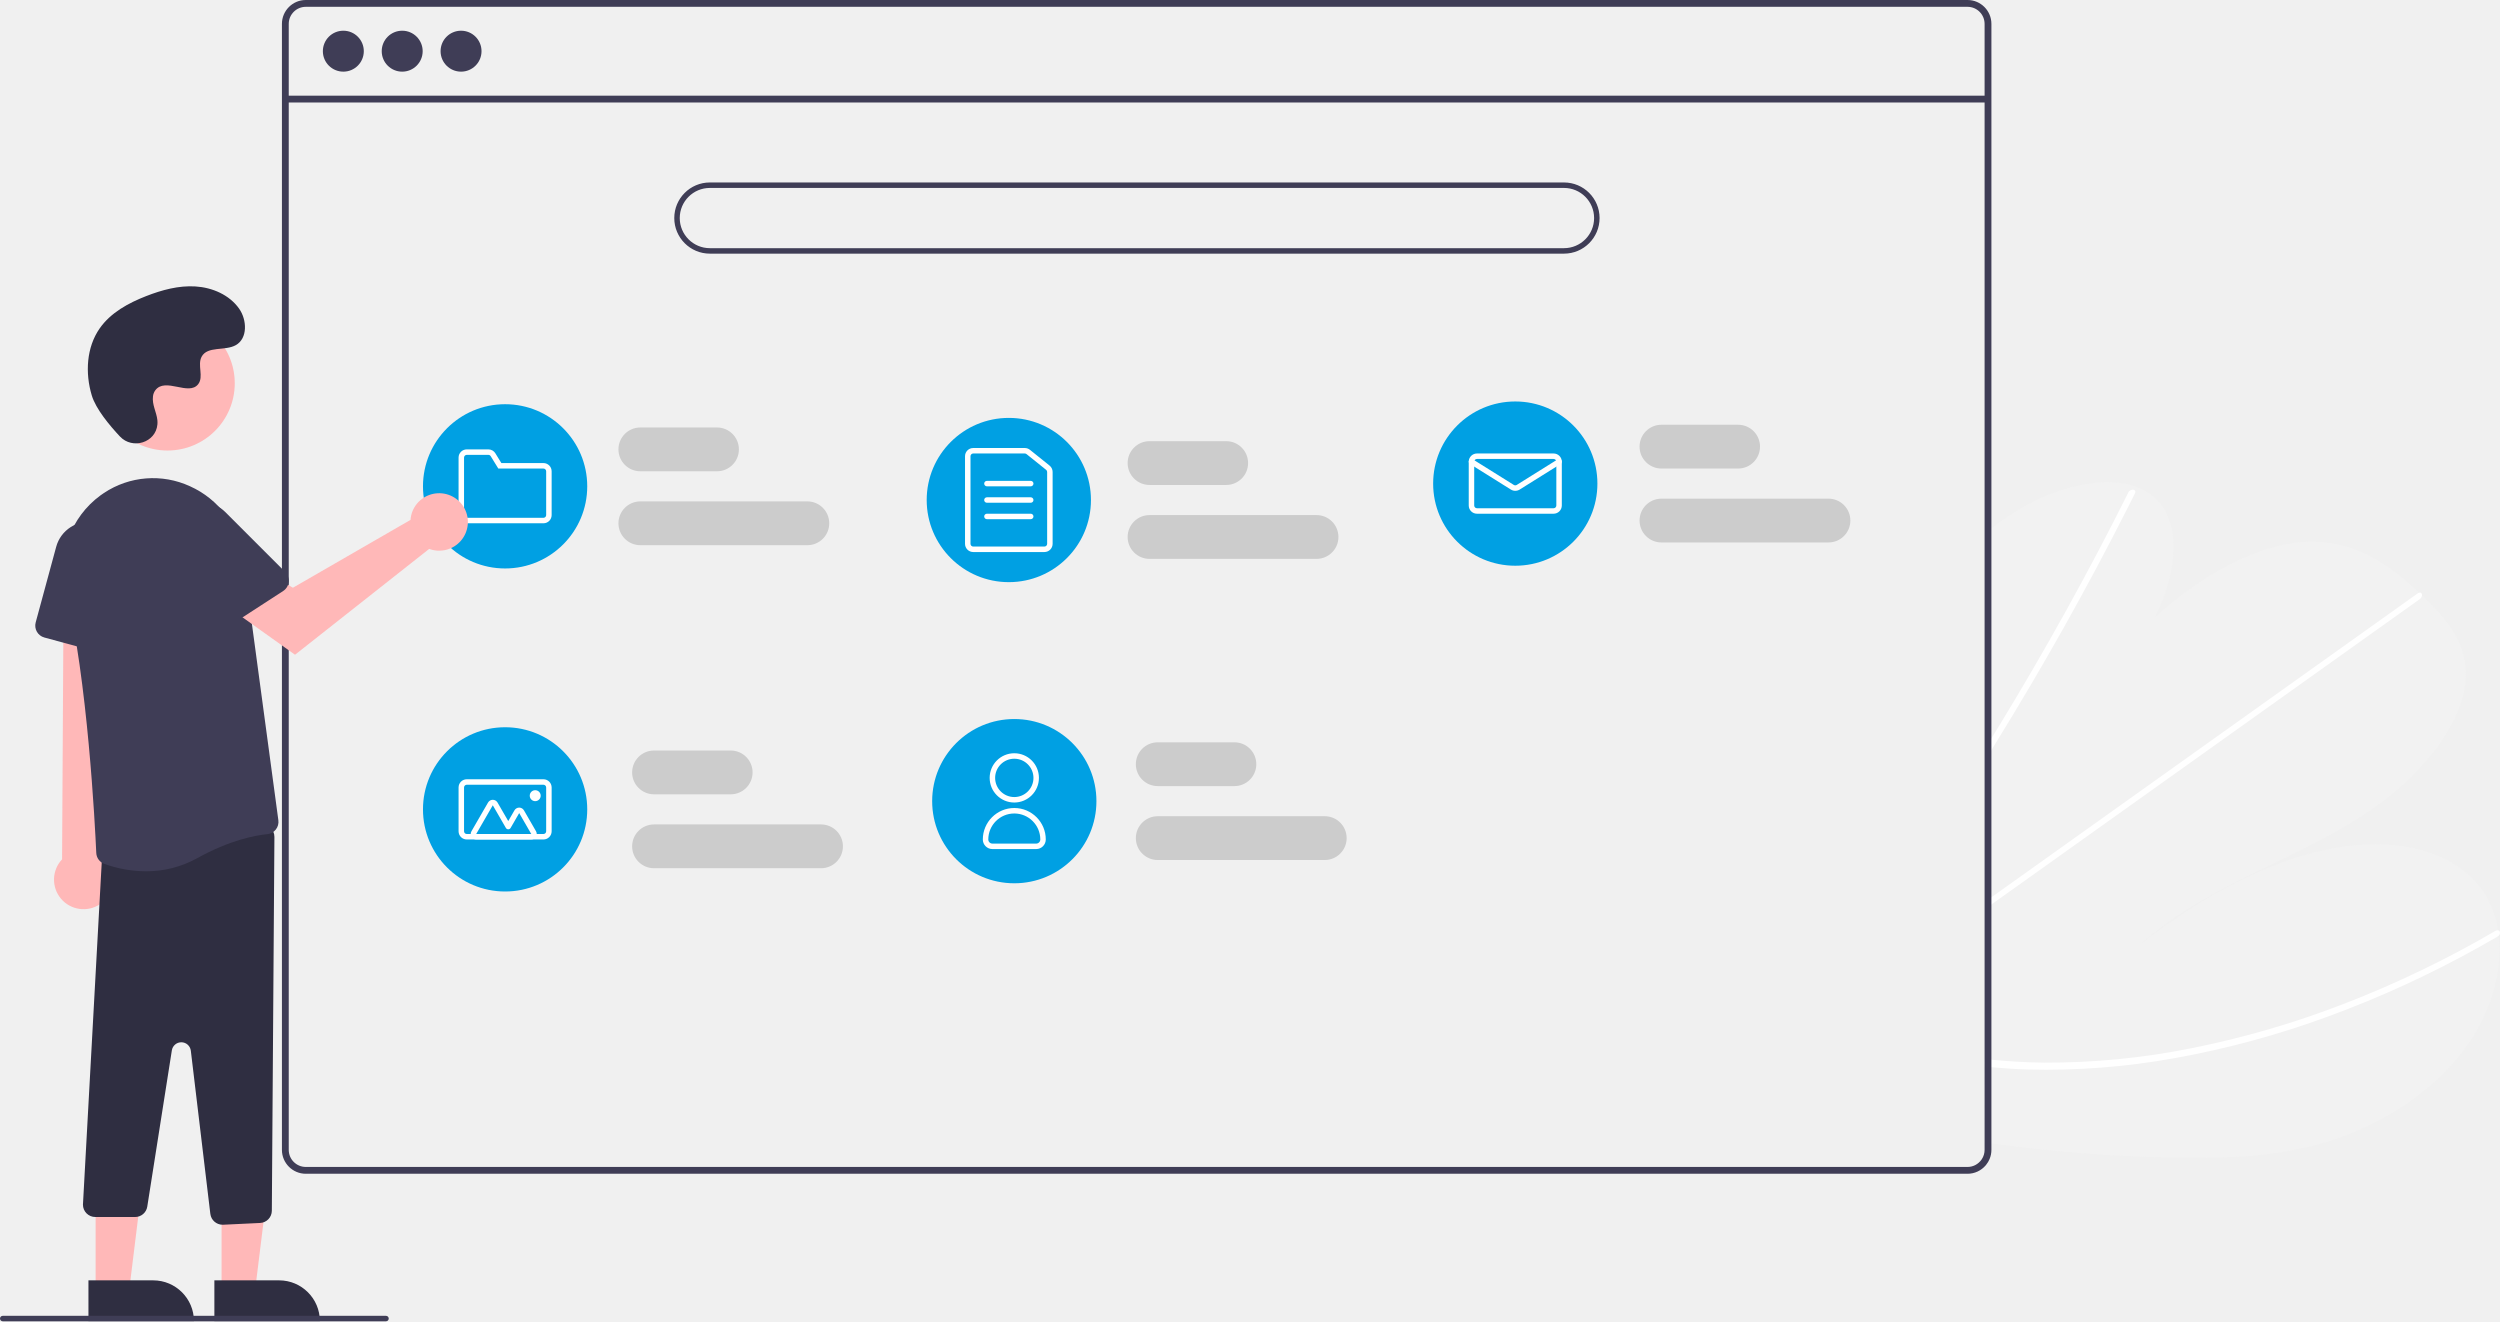
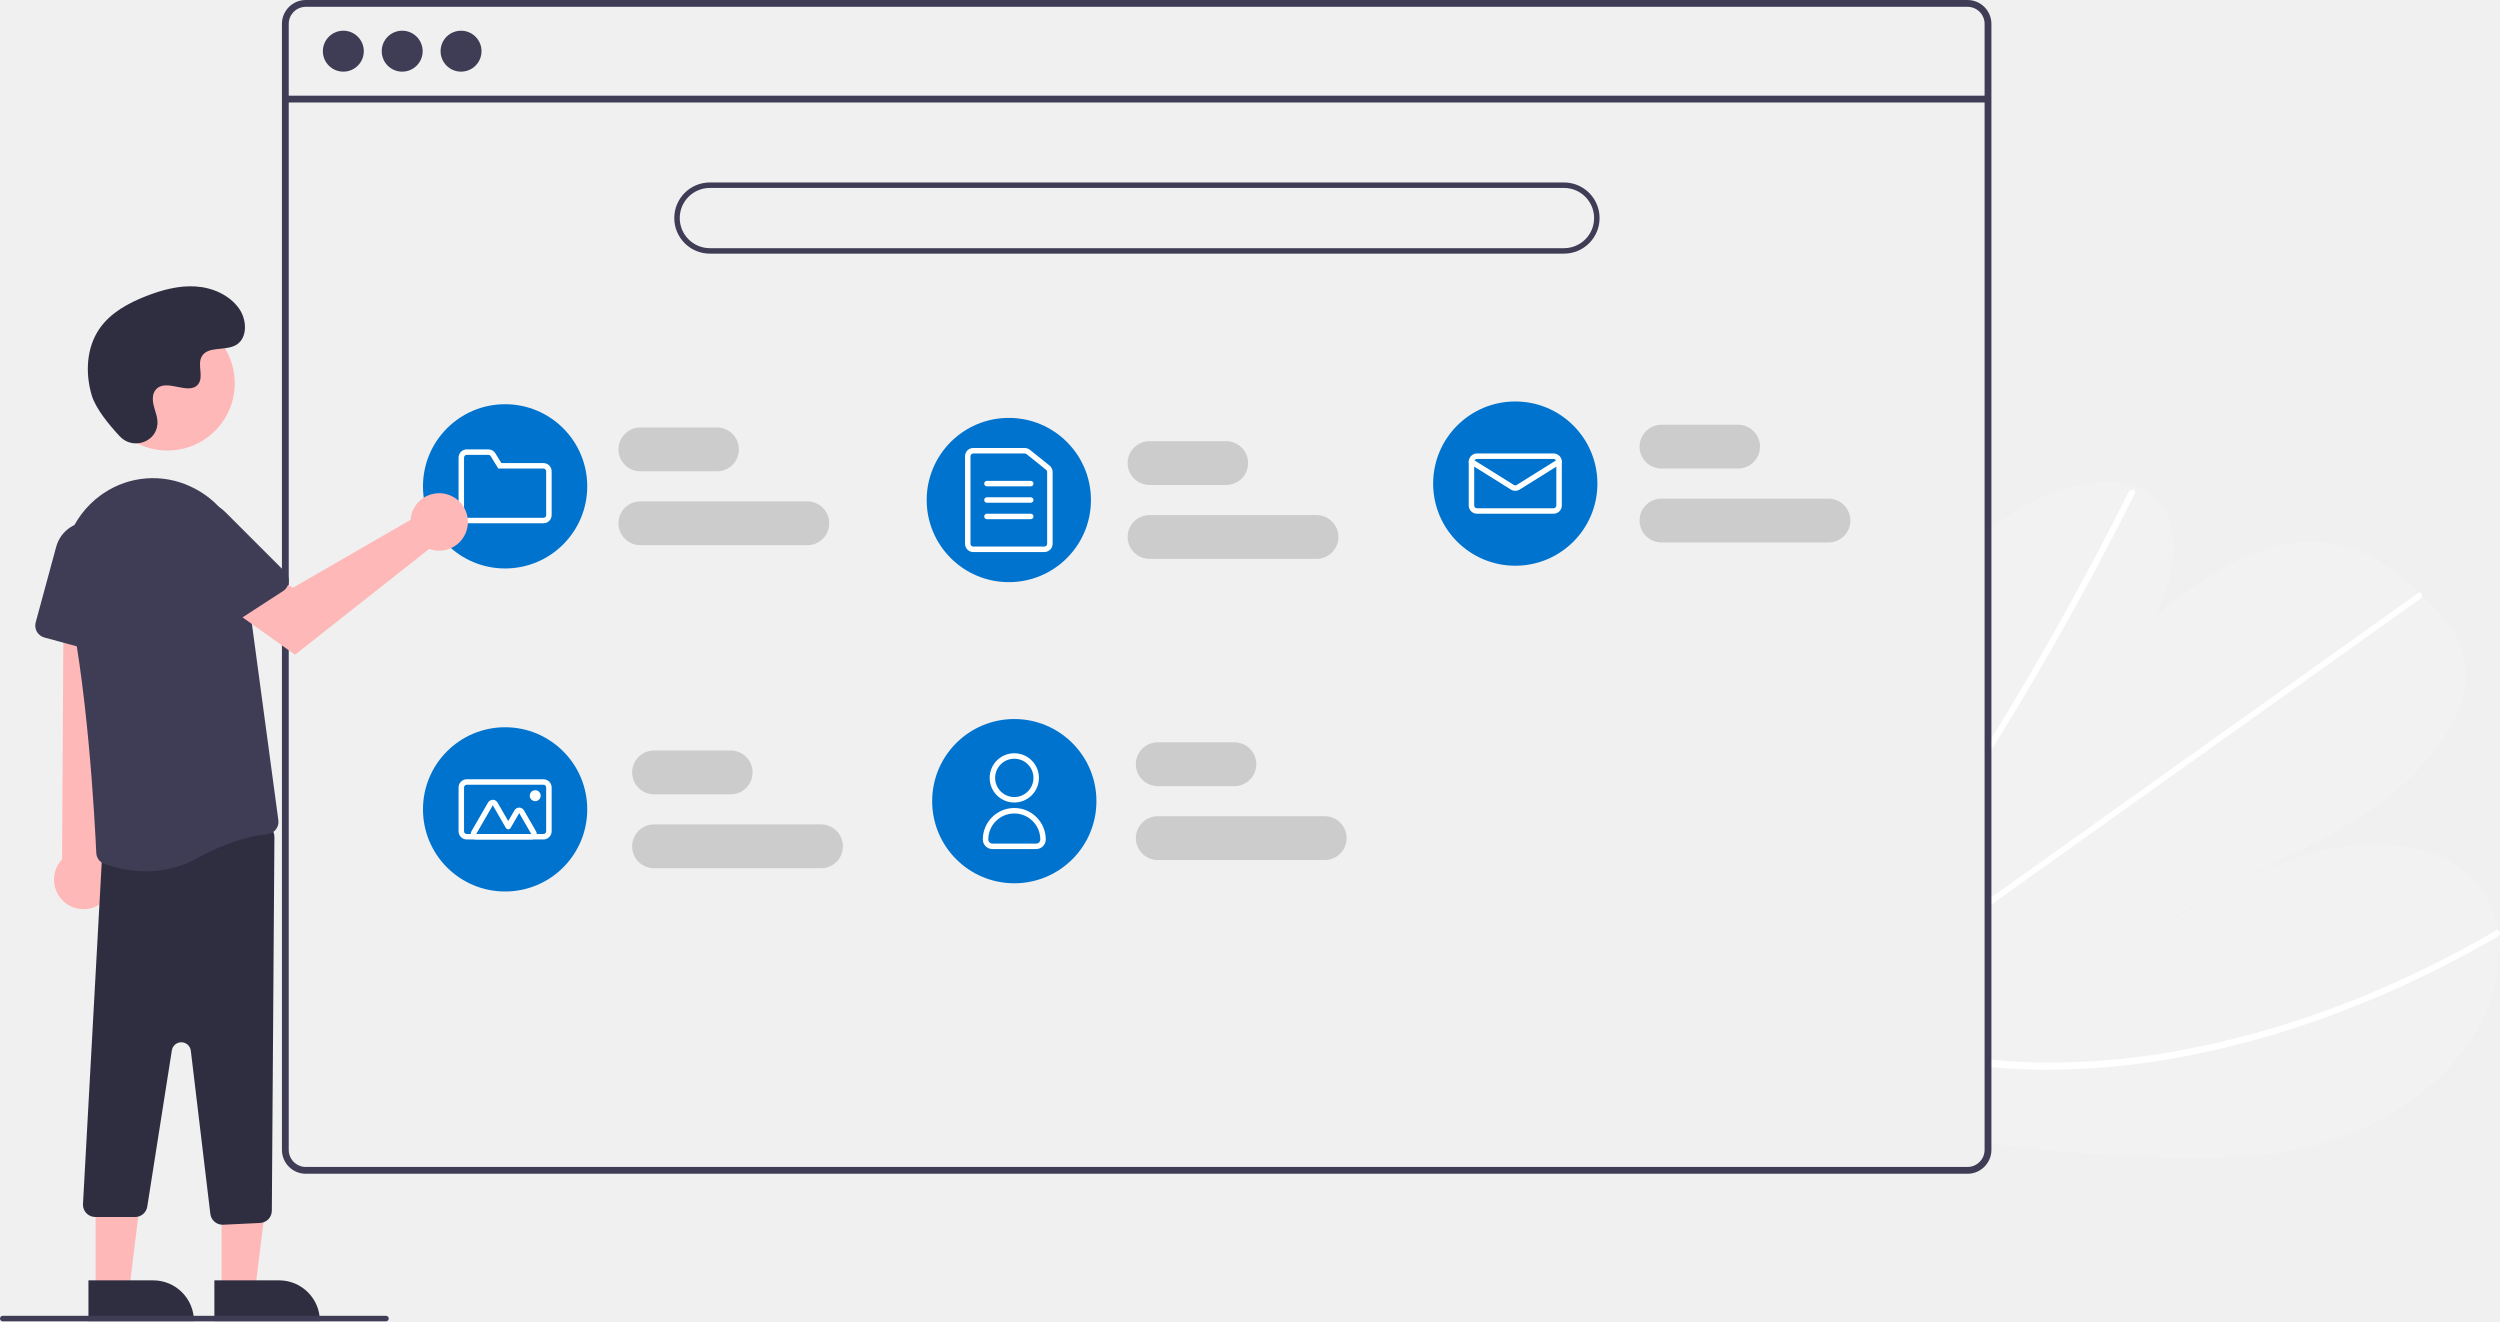
<svg xmlns="http://www.w3.org/2000/svg" id="aaba0e37-9041-4e47-99c0-3bc98a69ed5f" data-name="Layer 1" width="913.214" height="482.652" viewBox="0 0 913.214 482.652">
  <path d="M942.032,631.563a554.592,554.592,0,0,1-71.262-5.228c-.829-.115-1.659-.239-2.488-.354l1.248-223.276c.824-.656,1.657-1.301,2.501-1.926,2.792-2.085,5.663-4.038,8.633-5.832,14.308-8.62,31.061-12.567,42.619-8.612l.18.071a20.281,20.281,0,0,1,6.878,3.958c10.15,9.017,8.458,27.248.265,43.792,16.243-14.839,36.739-26.655,55.035-27.553,17.845-.88,30.593,8.451,41.427,18.572.358.332.706.664,1.054.996.179.161.348.332.527.493,8.256,7.896,16.395,17.102,15.41,30.427-1.082,14.614-13.322,30.816-27.586,42.177-14.254,11.36-30.446,18.91-46.249,26.562-15.793,7.662-31.99,15.951-45.489,28.246,21.063-16.653,45.029-30.079,68.337-35.039s45.694-.595,56.671,14.247a34.713,34.713,0,0,1,6.135,15.205c.106.64.193,1.291.269,1.951,1.563,13.739-3.188,30.143-14.547,44.1-12.506,15.37-31.046,26.027-48.646,31.329C975.355,631.169,958.412,631.735,942.032,631.563Z" transform="translate(-143.393 -208.674)" fill="#f2f2f2" />
  <path d="M869.068,485.483l.024-4.269q1.271-2.033,2.513-4.086c.535-.847,1.05-1.704,1.574-2.562q12.974-21.243,24.889-42.751,11.925-21.489,22.752-43.194a1.789,1.789,0,0,1,2.046-1.029.516.516,0,0,1,.15.071c.379.202.536.653.213,1.311-.89,1.775-1.78,3.56-2.69,5.335q-11.012,21.764-23.123,43.342-12.106,21.563-25.28,42.879c-.182.299-.373.598-.555.897C870.743,482.782,869.905,484.128,869.068,485.483Z" transform="translate(-143.393 -208.674)" fill="#fff" />
  <path d="M868.76,540.532l.015-2.64c.833-.595,1.667-1.181,2.5-1.776q29.428-20.985,58.855-41.962,48.178-34.351,96.355-68.682a1.7,1.7,0,0,1,.582-.297c.711-.196,1.128.327,1.054.996a2.006,2.006,0,0,1-.888,1.395q-27.018,19.259-54.016,38.509-47.937,34.173-95.863,68.336c-2.028,1.449-4.066,2.897-6.094,4.346C870.427,539.352,869.593,539.947,868.76,540.532Z" transform="translate(-143.393 -208.674)" fill="#fff" />
  <path d="M884.092,599.349c-4.449-.135-8.828-.429-13.166-.814q-1.244-.112-2.489-.224l.015-2.77c.829.085,1.659.169,2.489.244,6.267.585,12.605,1.001,19.114,1.057a266.656,266.656,0,0,0,53.75-5.25,334.666,334.666,0,0,0,55.842-16.259,383.494,383.494,0,0,0,55.25-26.601,1.476,1.476,0,0,1,.981-.245c.789.114,1.024,1.165.269,1.951a2.293,2.293,0,0,1-.502.397q-3.296,1.917-6.611,3.763A383.226,383.226,0,0,1,993.591,580.061a333.08,333.08,0,0,1-55.926,15.157A263.074,263.074,0,0,1,884.092,599.349Z" transform="translate(-143.393 -208.674)" fill="#fff" />
  <path d="M862.096,208.674h-607a8.728,8.728,0,0,0-8.72,8.72V628.714a8.728,8.728,0,0,0,8.72,8.72h607a8.712,8.712,0,0,0,6.63-3.06,2.046,2.046,0,0,0,.19-.24,8.167,8.167,0,0,0,1.25-2.11,8.507,8.507,0,0,0,.66-3.31V217.394A8.73,8.73,0,0,0,862.096,208.674Zm6.24,420.04a6.175,6.175,0,0,1-1.03,3.42,6.446,6.446,0,0,1-2.36,2.12,6.184,6.184,0,0,1-2.85.69h-607a6.238,6.238,0,0,1-6.23-6.23V217.394a6.238,6.238,0,0,1,6.23-6.23h607a6.239,6.239,0,0,1,6.24,6.23Z" transform="translate(-143.393 -208.674)" fill="#3f3d56" />
  <rect x="104.226" y="34.949" width="621.957" height="2.493" fill="#3f3d56" />
  <circle cx="125.415" cy="18.696" r="7.478" fill="#3f3d56" />
  <circle cx="146.916" cy="18.696" r="7.478" fill="#3f3d56" />
  <circle cx="168.416" cy="18.696" r="7.478" fill="#3f3d56" />
  <path d="M714.696,301.326h-312a13,13,0,0,1,0-26h312a13,13,0,0,1,0,26Zm-312-24a11,11,0,0,0,0,22h312a11,11,0,0,0,0-22Z" transform="translate(-143.393 -208.674)" fill="#3f3d56" />
  <path d="M405.302,380.826h-28a8,8,0,0,1,0-16h28a8,8,0,0,1,0,16Z" transform="translate(-143.393 -208.674)" fill="#ccc" />
  <path d="M438.302,407.826h-61a8,8,0,0,1,0-16h61a8,8,0,0,1,0,16Z" transform="translate(-143.393 -208.674)" fill="#ccc" />
  <path d="M410.302,498.826h-28a8,8,0,0,1,0-16h28a8,8,0,0,1,0,16Z" transform="translate(-143.393 -208.674)" fill="#ccc" />
  <path d="M443.302,525.826h-61a8,8,0,0,1,0-16h61a8,8,0,1,1,0,16Z" transform="translate(-143.393 -208.674)" fill="#ccc" />
  <path d="M594.302,495.826h-28a8,8,0,0,1,0-16h28a8,8,0,0,1,0,16Z" transform="translate(-143.393 -208.674)" fill="#ccc" />
  <path d="M627.302,522.826h-61a8,8,0,1,1,0-16h61a8,8,0,1,1,0,16Z" transform="translate(-143.393 -208.674)" fill="#ccc" />
  <path d="M591.302,385.826h-28a8,8,0,0,1,0-16h28a8,8,0,0,1,0,16Z" transform="translate(-143.393 -208.674)" fill="#ccc" />
  <path d="M624.302,412.826h-61a8,8,0,0,1,0-16h61a8,8,0,0,1,0,16Z" transform="translate(-143.393 -208.674)" fill="#ccc" />
  <path d="M778.302,379.826h-28a8,8,0,0,1,0-16h28a8,8,0,0,1,0,16Z" transform="translate(-143.393 -208.674)" fill="#ccc" />
  <path d="M811.302,406.826h-61a8,8,0,0,1,0-16h61a8,8,0,0,1,0,16Z" transform="translate(-143.393 -208.674)" fill="#ccc" />
-   <circle cx="184.508" cy="177.652" r="30" fill="#00a0e3" />
+   <circle cx="184.508" cy="177.652" r="30" fill="#0073cf" />
  <path d="M341.901,399.826h-28a3.003,3.003,0,0,1-3-3v-21a3.003,3.003,0,0,1,3-3h7.882a2.981,2.981,0,0,1,2.555,1.427l2.198,3.573h15.364a3.003,3.003,0,0,1,3,3v16A3.003,3.003,0,0,1,341.901,399.826Zm-28-25a1.001,1.001,0,0,0-1,1v21a1.001,1.001,0,0,0,1,1h28a1.001,1.001,0,0,0,1-1v-16a1.001,1.001,0,0,0-1-1H325.419l-2.784-4.524a.994.994,0,0,0-.852-.476Z" transform="translate(-143.393 -208.674)" fill="#fff" />
-   <circle cx="368.508" cy="182.652" r="30" fill="#00a0e3" />
+   <circle cx="368.508" cy="182.652" r="30" fill="#0073cf" />
  <path d="M524.901,410.326h-26a3.003,3.003,0,0,1-3-3v-32a3.003,3.003,0,0,1,3-3h18.839a3.007,3.007,0,0,1,1.879.662l7.16,5.754a2.984,2.984,0,0,1,1.121,2.338v26.246A3.003,3.003,0,0,1,524.901,410.326Zm-26-36a1.001,1.001,0,0,0-1,1v32a1.001,1.001,0,0,0,1,1h26a1.001,1.001,0,0,0,1-1V381.08a.995.995,0,0,0-.374-.779l-7.161-5.754a1.002,1.002,0,0,0-.626-.22Z" transform="translate(-143.393 -208.674)" fill="#fff" />
  <path d="M519.901,386.326h-16a1,1,0,0,1,0-2h16a1,1,0,0,1,0,2Z" transform="translate(-143.393 -208.674)" fill="#fff" />
  <path d="M519.901,392.326h-16a1,1,0,0,1,0-2h16a1,1,0,0,1,0,2Z" transform="translate(-143.393 -208.674)" fill="#fff" />
  <path d="M519.901,398.326h-16a1,1,0,0,1,0-2h16a1,1,0,0,1,0,2Z" transform="translate(-143.393 -208.674)" fill="#fff" />
-   <circle cx="553.508" cy="176.652" r="30" fill="#00a0e3" />
+   <circle cx="553.508" cy="176.652" r="30" fill="#0073cf" />
  <path d="M710.9,396.326h-28a3.003,3.003,0,0,1-3-3v-16a3.003,3.003,0,0,1,3-3h28a3.003,3.003,0,0,1,3,3v16A3.003,3.003,0,0,1,710.9,396.326Zm-28-20a1.001,1.001,0,0,0-1,1v16a1.001,1.001,0,0,0,1,1h28a1.001,1.001,0,0,0,1-1v-16a1.001,1.001,0,0,0-1-1Z" transform="translate(-143.393 -208.674)" fill="#fff" />
  <path d="M696.9,387.964a3.003,3.003,0,0,1-1.59-.453l-14.94-9.337a1,1,0,0,1,1.061-1.696l14.94,9.337a1.006,1.006,0,0,0,1.06,0l14.939-9.337a1,1,0,0,1,1.061,1.696l-14.939,9.337A3.004,3.004,0,0,1,696.9,387.964Z" transform="translate(-143.393 -208.674)" fill="#fff" />
-   <circle cx="184.508" cy="295.652" r="30" fill="#00a0e3" />
+   <circle cx="184.508" cy="295.652" r="30" fill="#0073cf" />
  <path d="M341.901,515.326h-28a3.003,3.003,0,0,1-3-3v-16a3.003,3.003,0,0,1,3-3h28a3.003,3.003,0,0,1,3,3v16A3.003,3.003,0,0,1,341.901,515.326Zm-28-20a1.001,1.001,0,0,0-1,1v16a1.001,1.001,0,0,0,1,1h28a1.001,1.001,0,0,0,1-1v-16a1.001,1.001,0,0,0-1-1Z" transform="translate(-143.393 -208.674)" fill="#fff" />
  <path d="M337.463,515.326h-20.124a2,2,0,0,1-1.732-3l6.062-10.5a2,2,0,0,1,3.464,0l3.915,6.781,2.268-3.929a2,2,0,0,1,3.464,0l4.415,7.647a2,2,0,0,1-1.732,3Zm0-2h0l-4.415-7.647-3.134,5.429a1.0 1,0,0,1-.866.5h0a1.0 1,0,0,1-.866-.5l-4.781-8.281-6.062,10.5Z" transform="translate(-143.393 -208.674)" fill="#fff" />
  <circle cx="195.508" cy="290.652" r="2" fill="#fff" />
-   <circle cx="370.508" cy="292.652" r="30" fill="#00a0e3" />
+   <circle cx="370.508" cy="292.652" r="30" fill="#0073cf" />
  <path d="M513.901,501.826a9,9,0,1,1,9-9A9.01,9.01,0,0,1,513.901,501.826Zm0-16a7,7,0,1,0,7,7A7.008,7.008,0,0,0,513.901,485.826Z" transform="translate(-143.393 -208.674)" fill="#fff" />
  <path d="M521.901,518.826h-16a3.504,3.504,0,0,1-3.5-3.5,11.5,11.5,0,1,1,23,0A3.504,3.504,0,0,1,521.901,518.826Zm-8-13a9.511,9.511,0,0,0-9.5,9.5,1.502,1.502,0,0,0,1.5,1.5h16a1.502,1.502,0,0,0,1.5-1.5A9.511,9.511,0,0,0,513.901,505.826Z" transform="translate(-143.393 -208.674)" fill="#fff" />
  <polygon points="80.937 471.198 93.197 471.198 99.029 423.91 80.935 423.911 80.937 471.198" fill="#ffb8b8" />
  <path d="M221.703,676.369h38.531a0,0,0,0,1,0,0v14.887a0,0,0,0,1,0,0H236.59a14.887,14.887,0,0,1-14.887-14.887v0A0,0,0,0,1,221.703,676.369Z" transform="translate(338.5747 1158.94) rotate(179.9974)" fill="#2f2e41" />
  <polygon points="34.937 471.198 47.197 471.198 53.029 423.91 34.935 423.911 34.937 471.198" fill="#ffb8b8" />
  <path d="M175.703,676.369h38.531a0,0,0,0,1,0,0v14.887a0,0,0,0,1,0,0H190.59a14.887,14.887,0,0,1-14.887-14.887v0a0,0,0,0,1,0,0Z" transform="translate(246.5747 1158.942) rotate(179.9974)" fill="#2f2e41" />
  <path d="M179.827,539.034a10.743,10.743,0,0,0,2.062-16.343l8.072-114.558-23.253,2.255-.639,112.187a10.801,10.801,0,0,0,13.757,16.459Z" transform="translate(-143.393 -208.674)" fill="#ffb8b8" />
  <path d="M224.695,656.055a4.517,4.517,0,0,1-4.469-3.966l-7.126-59.603a3.5,3.5,0,0,0-6.933-.128l-8.977,57.067a4.479,4.479,0,0,1-4.445,3.801h-14.55a4.5,4.5,0,0,1-4.5-4.534L180.639,522.159a4.474,4.474,0,0,1,3.854-4.42l53.994-7.838a4.501,4.501,0,0,1,5.146,4.485l-.942,136.557a4.499,4.499,0,0,1-4.286,4.463l-13.496.644Q224.802,656.055,224.695,656.055Z" transform="translate(-143.393 -208.674)" fill="#2f2e41" />
  <path d="M196.703,526.939a45.085,45.085,0,0,1-15.226-2.711,4.465,4.465,0,0,1-2.918-4.005c-.466-10.337-3.191-63.544-11.125-95.999a33.178,33.178,0,0,1,12.636-34.573q.64-.46,1.305-.903a32.306,32.306,0,0,1,31.396-2.461,33.219,33.219,0,0,1,19.364,25.957l12.938,96.051a4.478,4.478,0,0,1-.931,3.401,4.418,4.418,0,0,1-3.053,1.673c-4.483.447-13.781,2.185-25.68,8.796A38.125,38.125,0,0,1,196.703,526.939Z" transform="translate(-143.393 -208.674)" fill="#3f3d56" />
  <path d="M180.886,447.321l-21.291-5.773a4.505,4.505,0,0,1-3.166-5.521l7.485-27.605a12.399,12.399,0,0,1,24.346,3.927l-1.704,30.876a4.5,4.5,0,0,1-5.671,4.095Z" transform="translate(-143.393 -208.674)" fill="#3f3d56" />
  <circle cx="61.193" cy="140.01" r="24.561" fill="#ffb8b8" />
  <path d="M293.59,396.939a10.526,10.526,0,0,0-.239,1.64l-42.957,24.782-10.441-6.011-11.131,14.572,22.337,15.921L300.166,409.18a10.496,10.496,0,1,0-6.576-12.241Z" transform="translate(-143.393 -208.674)" fill="#ffb8b8" />
  <path d="M246.833,424.557l-18.504,12.009a4.505,4.505,0,0,1-6.224-1.325l-15.57-23.992A12.399,12.399,0,0,1,225.702,395.732l21.863,21.868a4.5,4.5,0,0,1-.733,6.957Z" transform="translate(-143.393 -208.674)" fill="#3f3d56" />
  <path d="M187.206,368.116c4.582,4.881,13.091,2.261,13.688-4.407a8.056,8.056,0,0,0-.01-1.556c-.308-2.954-2.015-5.635-1.606-8.754a4.591,4.591,0,0,1,.84-2.149c3.651-4.889,12.222,2.187,15.668-2.239,2.113-2.714-.371-6.987,1.251-10.021,2.14-4.004,8.479-2.029,12.454-4.221,4.423-2.439,4.158-9.225,1.247-13.353-3.551-5.034-9.776-7.72-15.923-8.107s-12.253,1.275-17.992,3.511c-6.521,2.541-12.988,6.054-17.001,11.788-4.88,6.973-5.35,16.348-2.909,24.502C178.397,358.071,183.464,364.13,187.206,368.116Z" transform="translate(-143.393 -208.674)" fill="#2f2e41" />
  <path d="M284.393,691.326h-140a1,1,0,0,1,0-2h140a1,1,0,1,1,0,2Z" transform="translate(-143.393 -208.674)" fill="#3f3d56" />
</svg>
